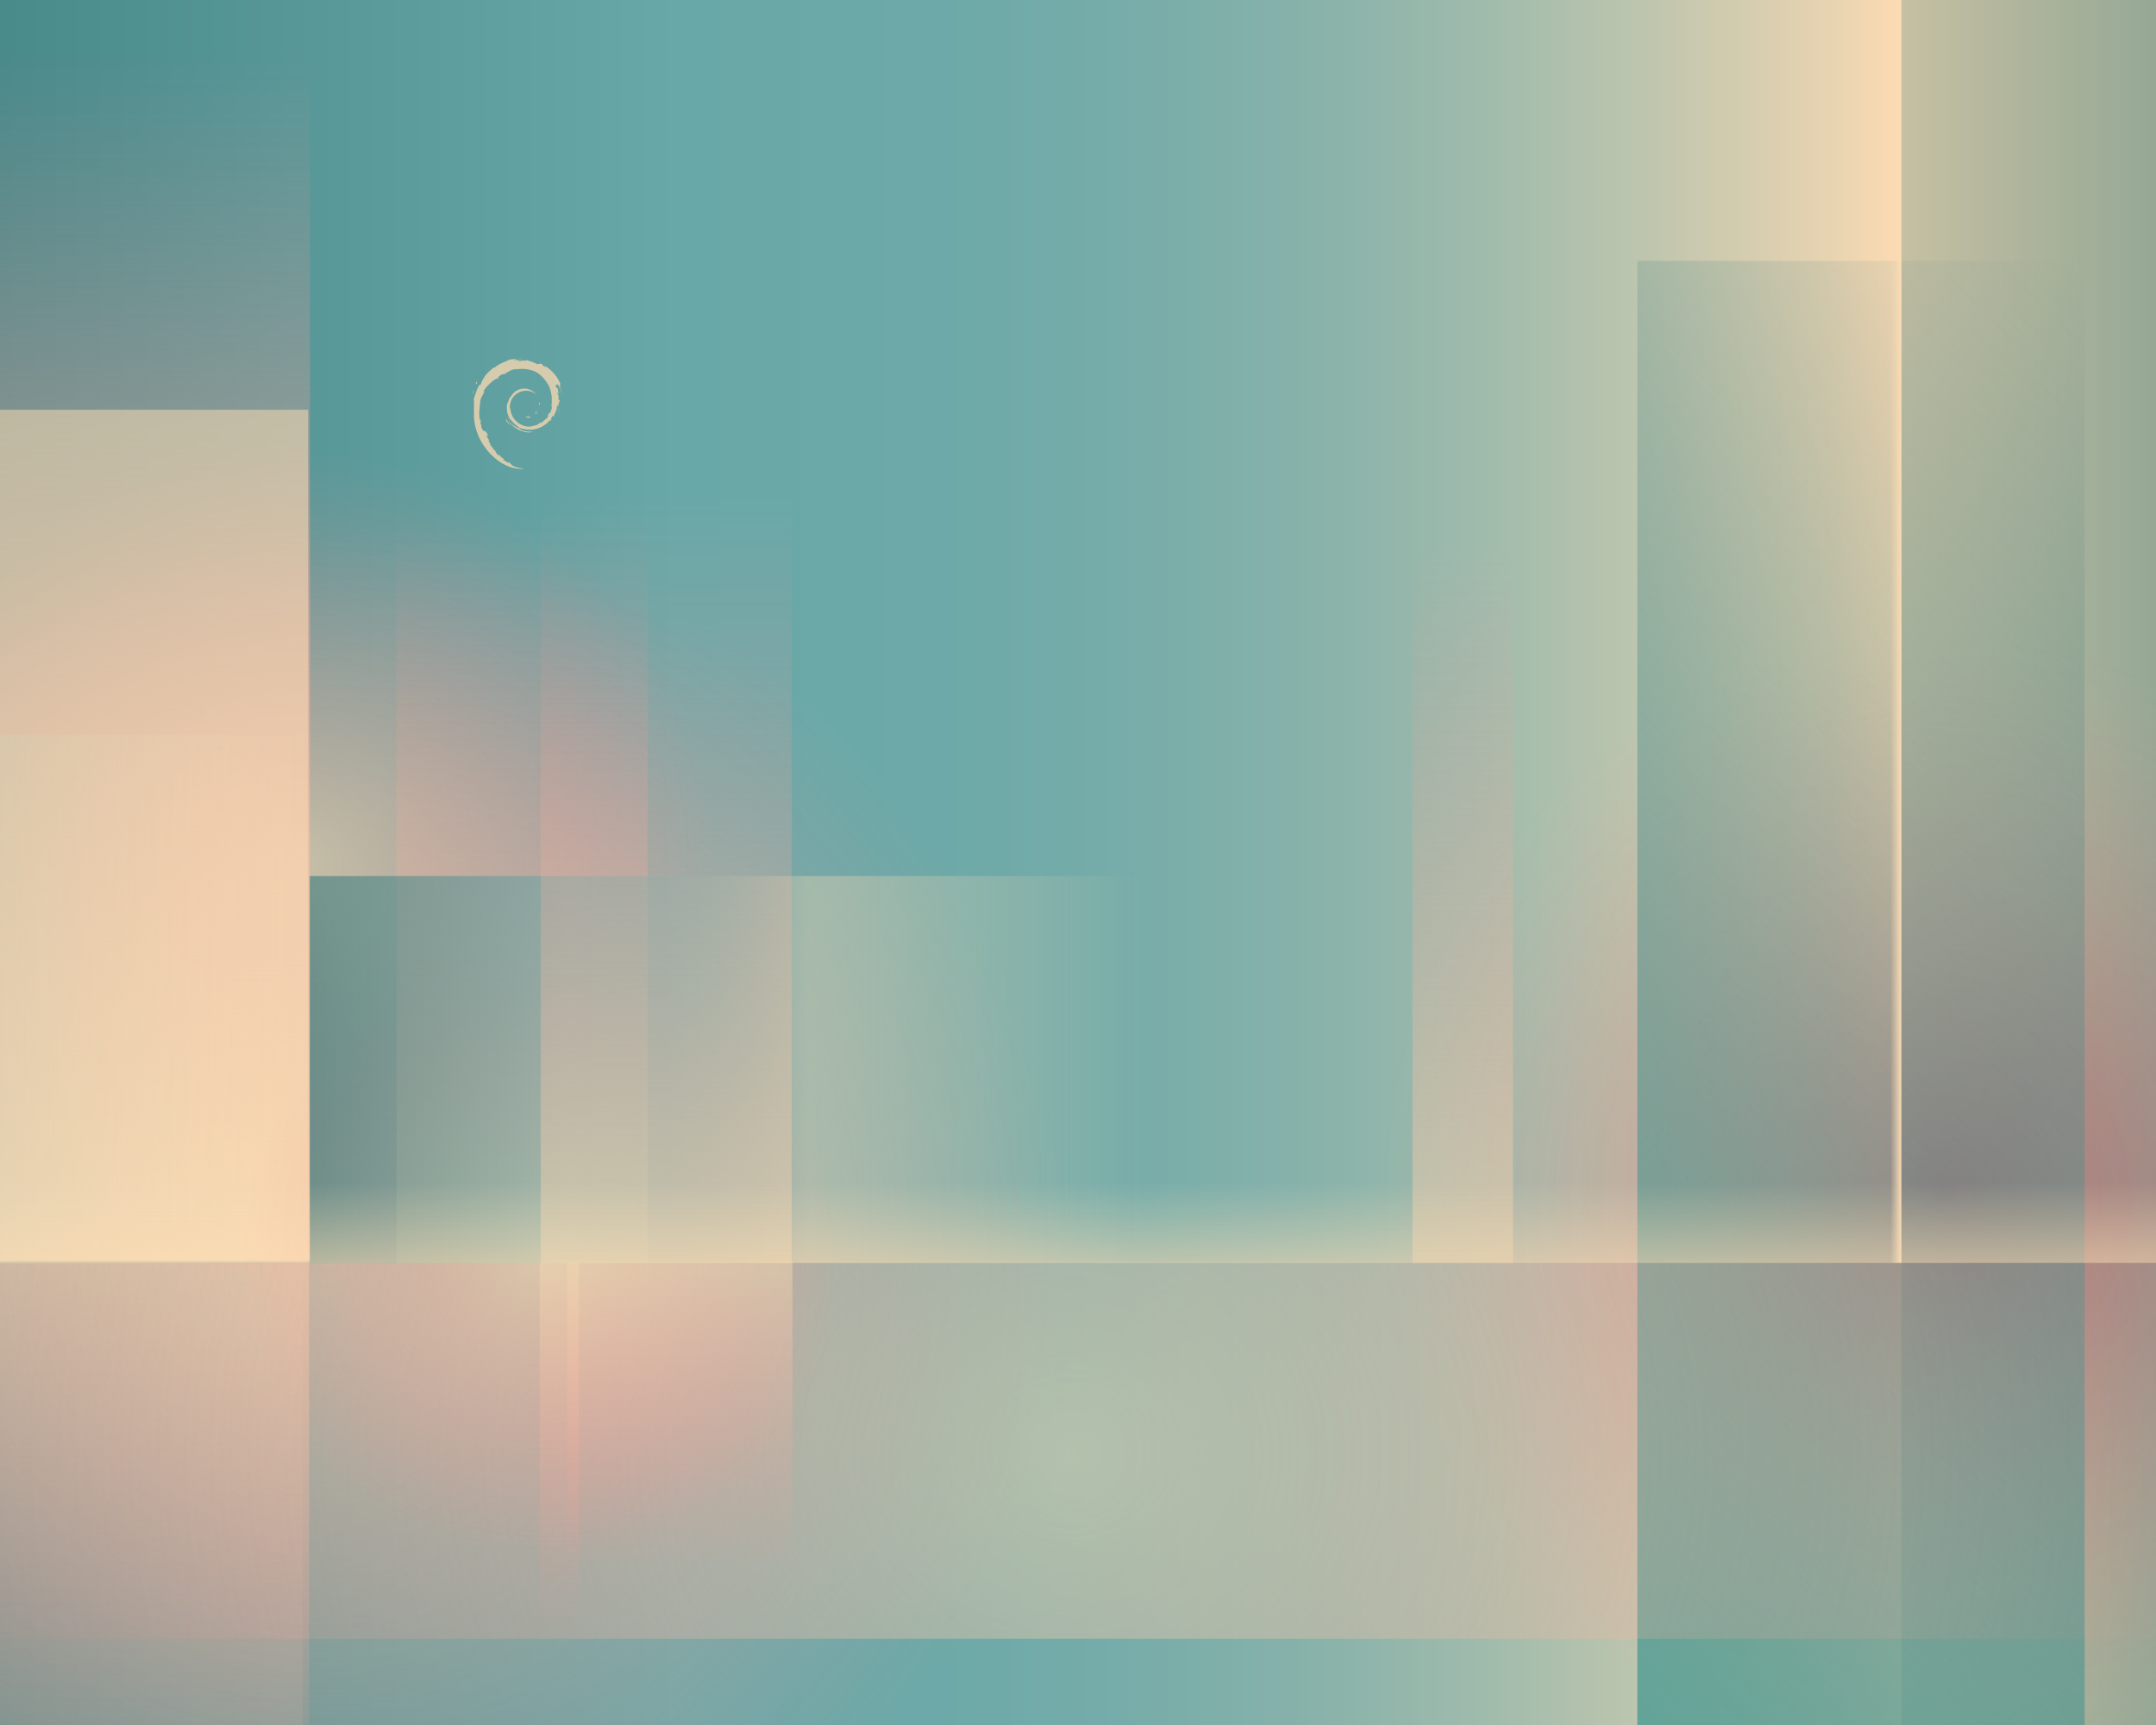
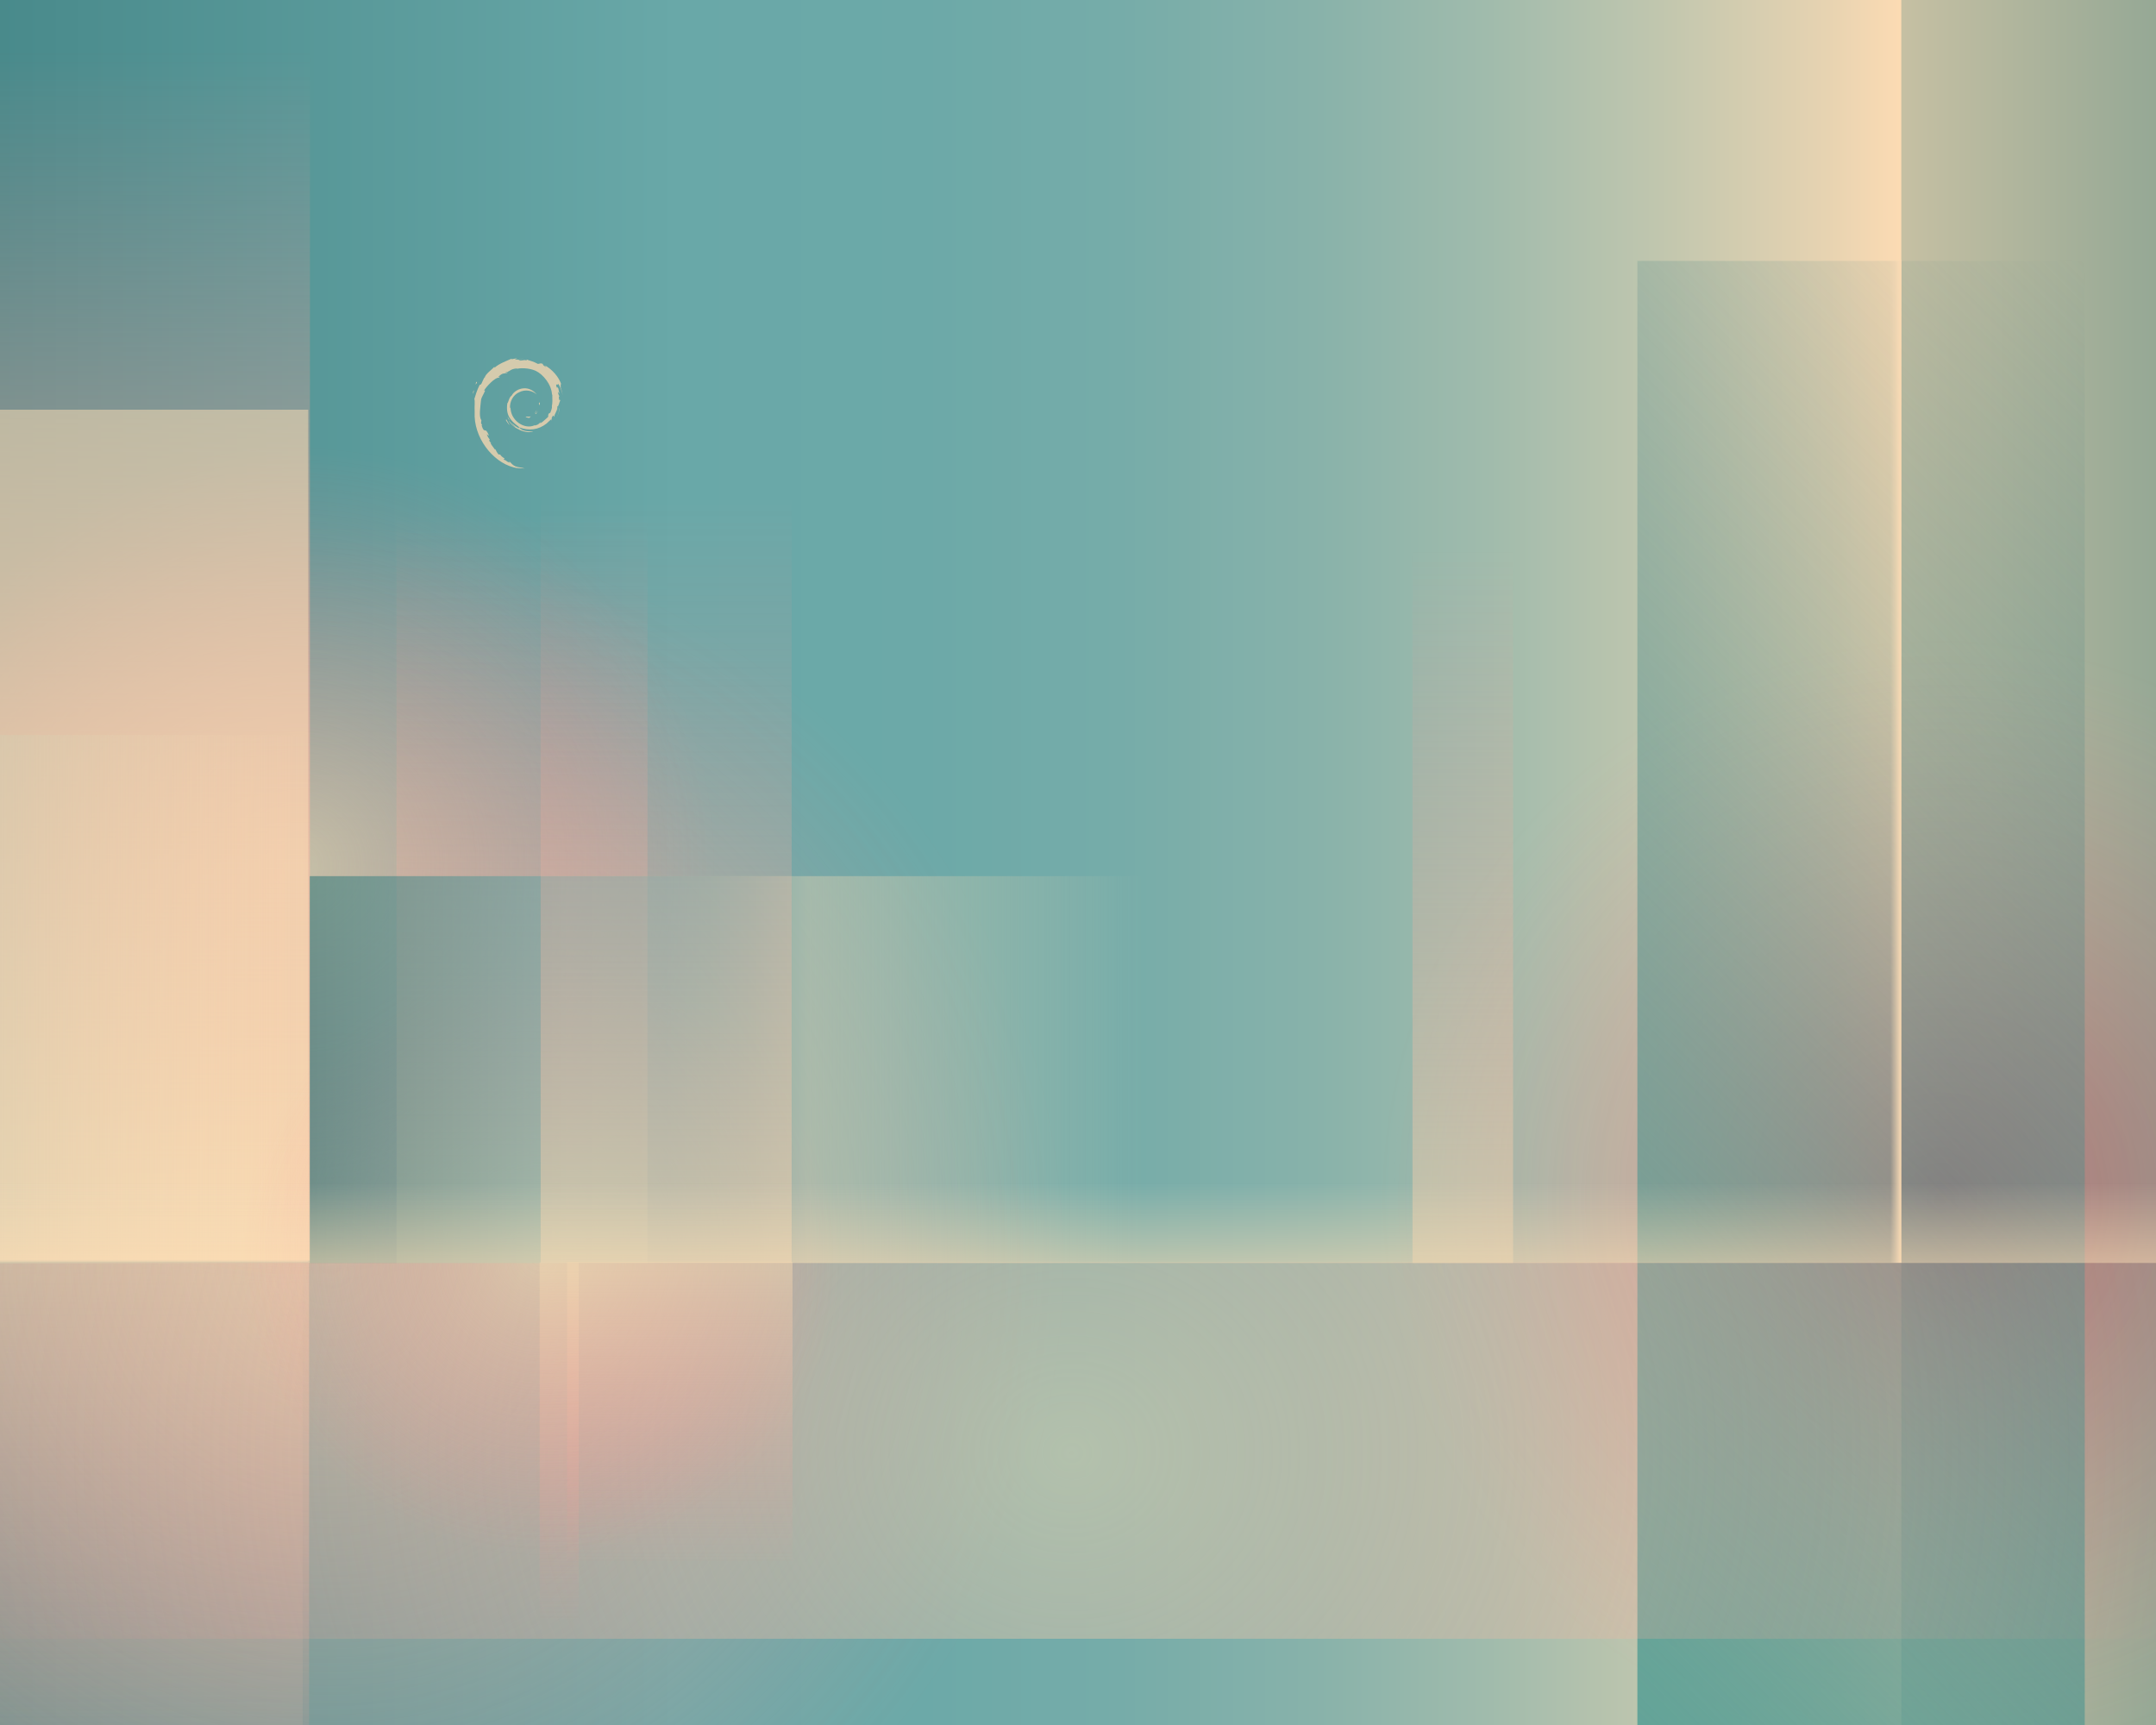
- <svg xmlns="http://www.w3.org/2000/svg" xmlns:xlink="http://www.w3.org/1999/xlink" id="Calque_1" viewBox="0 0 1280 1024">
-   <defs>
-     <style>.cls-1{fill:none;opacity:.8;}.cls-2{fill:url(#Dégradé_sans_nom_2);}.cls-2,.cls-3,.cls-4,.cls-5,.cls-6,.cls-7,.cls-8,.cls-9,.cls-10,.cls-11{opacity:.5;}.cls-12{opacity:.1;}.cls-12,.cls-11{fill:#fee0b6;}.cls-13{fill:#f3d6b0;}.cls-14{fill:#284d55;}.cls-15{fill:url(#Dégradé_sans_nom_304-2);}.cls-16{fill:url(#Dégradé_sans_nom_138-2);}.cls-3{fill:url(#Dégradé_sans_nom_304-6);}.cls-4{fill:url(#Dégradé_sans_nom_304-5);}.cls-5{fill:url(#Dégradé_sans_nom_304-4);}.cls-6{fill:url(#Dégradé_sans_nom_304-3);}.cls-17{fill:url(#Dégradé_sans_nom_297-2);}.cls-17,.cls-18,.cls-19,.cls-20{opacity:.6;}.cls-18{fill:url(#Dégradé_sans_nom_297-3);}.cls-21{fill:url(#Dégradé_sans_nom_153);opacity:.4;}.cls-19{fill:url(#Dégradé_sans_nom_297);}.cls-20{fill:url(#Dégradé_sans_nom_304);}.cls-7{fill:url(#Dégradé_sans_nom_334);}.cls-8{fill:url(#Dégradé_sans_nom_435);}.cls-9{fill:url(#Dégradé_sans_nom_437);}.cls-10{fill:url(#Dégradé_sans_nom_138);}.cls-22{fill:url(#Dégradé_sans_nom_342);}.cls-23{fill:url(#Dégradé_sans_nom_291);}.cls-24{fill:url(#Dégradé_sans_nom_293);}</style>
-     <linearGradient id="Dégradé_sans_nom_291" x1="954.59" y1="468.07" x2="1608.39" y2="468.07" gradientUnits="userSpaceOnUse">
-       <stop offset="0" stop-color="#206f73" />
-       <stop offset="0" stop-color="#fddbb3" />
-       <stop offset="1" stop-color="#2d7577" />
+ <svg xmlns="http://www.w3.org/2000/svg" xmlns:xlink="http://www.w3.org/1999/xlink" version="1.1" id="Calque_1" x="0px" y="0px" viewBox="0 0 1280 1024" style="enable-background:new 0 0 1280 1024;" xml:space="preserve">
+   <style type="text/css">
+ 	.st0{clip-path:url(#SVGID_00000090998031756664756960000017893573220020626317_);fill:#284D55;}
+ 	
+ 		.st1{clip-path:url(#SVGID_00000090998031756664756960000017893573220020626317_);fill:url(#SVGID_00000010285688258325241080000003616350988280523702_);}
+ 	
+ 		.st2{clip-path:url(#SVGID_00000090998031756664756960000017893573220020626317_);fill:url(#SVGID_00000155843634428331676790000004476391670228111244_);}
+ 	
+ 		.st3{opacity:0.1;clip-path:url(#SVGID_00000090998031756664756960000017893573220020626317_);fill:#FEE0B6;enable-background:new    ;}
+ 	
+ 		.st4{opacity:0.6;clip-path:url(#SVGID_00000090998031756664756960000017893573220020626317_);fill:url(#SVGID_00000013884887405945661820000007696803487834434967_);enable-background:new    ;}
+ 	
+ 		.st5{opacity:0.4;clip-path:url(#SVGID_00000090998031756664756960000017893573220020626317_);fill:url(#SVGID_00000031893621553182593470000016186697313955458238_);enable-background:new    ;}
+ 	
+ 		.st6{clip-path:url(#SVGID_00000090998031756664756960000017893573220020626317_);fill:url(#SVGID_00000043426746378278450790000008461884500001670584_);}
+ 	
+ 		.st7{opacity:0.6;clip-path:url(#SVGID_00000090998031756664756960000017893573220020626317_);fill:url(#SVGID_00000161619238726319726040000017926412044037392305_);enable-background:new    ;}
+ 	
+ 		.st8{opacity:0.6;clip-path:url(#SVGID_00000090998031756664756960000017893573220020626317_);fill:url(#SVGID_00000145036597018337859530000007727197453776862140_);enable-background:new    ;}
+ 	
+ 		.st9{clip-path:url(#SVGID_00000090998031756664756960000017893573220020626317_);fill:url(#SVGID_00000025411583338541358040000006650683059725611925_);}
+ 	
+ 		.st10{opacity:0.5;clip-path:url(#SVGID_00000090998031756664756960000017893573220020626317_);fill:#FEE0B6;enable-background:new    ;}
+ 	
+ 		.st11{opacity:0.5;clip-path:url(#SVGID_00000090998031756664756960000017893573220020626317_);fill:url(#SVGID_00000163792547523051612060000013438161123168587399_);enable-background:new    ;}
+ 	
+ 		.st12{opacity:0.5;clip-path:url(#SVGID_00000090998031756664756960000017893573220020626317_);fill:url(#SVGID_00000120532002142457502940000016806173990165952667_);enable-background:new    ;}
+ 	
+ 		.st13{opacity:0.6;clip-path:url(#SVGID_00000090998031756664756960000017893573220020626317_);fill:url(#SVGID_00000037654457591566935350000000521135612413076610_);enable-background:new    ;}
+ 	
+ 		.st14{opacity:0.5;clip-path:url(#SVGID_00000090998031756664756960000017893573220020626317_);fill:url(#SVGID_00000084513218371457800010000015296133449700792731_);enable-background:new    ;}
+ 	
+ 		.st15{opacity:0.5;clip-path:url(#SVGID_00000090998031756664756960000017893573220020626317_);fill:url(#SVGID_00000009571640803917630840000010103649314570591879_);enable-background:new    ;}
+ 	
+ 		.st16{opacity:0.5;clip-path:url(#SVGID_00000090998031756664756960000017893573220020626317_);fill:url(#SVGID_00000114039294195111595930000012180259102213091260_);enable-background:new    ;}
+ 	
+ 		.st17{opacity:0.5;clip-path:url(#SVGID_00000090998031756664756960000017893573220020626317_);fill:url(#SVGID_00000170988328482074923470000014043303700507666564_);enable-background:new    ;}
+ 	
+ 		.st18{clip-path:url(#SVGID_00000090998031756664756960000017893573220020626317_);fill:url(#SVGID_00000078731807361339978200000002724467296730381455_);}
+ 	.st19{opacity:0.8;clip-path:url(#SVGID_00000090998031756664756960000017893573220020626317_);}
+ 	.st20{fill:#F3D6B0;}
+ 	
+ 		.st21{opacity:0.5;clip-path:url(#SVGID_00000090998031756664756960000017893573220020626317_);fill:url(#SVGID_00000035505282536865465500000002981886855610130063_);enable-background:new    ;}
+ 	
+ 		.st22{opacity:0.5;clip-path:url(#SVGID_00000090998031756664756960000017893573220020626317_);fill:url(#SVGID_00000065754879427807350540000014750919482764933542_);enable-background:new    ;}
+ 	
+ 		.st23{opacity:0.5;clip-path:url(#SVGID_00000090998031756664756960000017893573220020626317_);fill:url(#SVGID_00000123438869651507927610000005502989216448421039_);enable-background:new    ;}
+ </style>
+   <g>
+     <defs>
+       <rect id="SVGID_1_" width="1280" height="1024" />
+     </defs>
+     <clipPath id="SVGID_00000015329659200629373240000001490953578083854262_">
+       <use xlink:href="#SVGID_1_" style="overflow:visible;" />
+     </clipPath>
+     <rect x="-320" y="-88" style="clip-path:url(#SVGID_00000015329659200629373240000001490953578083854262_);fill:#284D55;" width="1920" height="1200" />
+     <linearGradient id="SVGID_00000080178535729757975600000013573685649009251223_" gradientUnits="userSpaceOnUse" x1="954.59" y1="555.93" x2="1608.39" y2="555.93" gradientTransform="matrix(1 0 0 -1 0 1024)">
+       <stop offset="0" style="stop-color:#206F73" />
+       <stop offset="0" style="stop-color:#FDDBB3" />
+       <stop offset="1" style="stop-color:#2D7577" />
    </linearGradient>
-     <linearGradient id="Dégradé_sans_nom_342" x1="-323.26" y1="469.38" x2="1128.86" y2="469.38" gradientUnits="userSpaceOnUse">
-       <stop offset="0" stop-color="#2f7274" />
-       <stop offset=".5" stop-color="#69a8a8" />
-       <stop offset=".6" stop-color="#6ca9a8" />
-       <stop offset=".68" stop-color="#76aca9" />
-       <stop offset=".76" stop-color="#88b2aa" />
-       <stop offset=".83" stop-color="#a0bbac" />
-       <stop offset=".9" stop-color="#c0c6ae" />
-       <stop offset=".97" stop-color="#e7d3b1" />
-       <stop offset="1" stop-color="#fcdbb3" />
+     <rect x="954.6" y="-329.3" style="clip-path:url(#SVGID_00000015329659200629373240000001490953578083854262_);fill:url(#SVGID_00000080178535729757975600000013573685649009251223_);" width="653.8" height="1594.8" />
+     <linearGradient id="SVGID_00000078019758587925926110000013371143937402456200_" gradientUnits="userSpaceOnUse" x1="-323.26" y1="554.615" x2="1128.86" y2="554.615" gradientTransform="matrix(1 0 0 -1 0 1024)">
+       <stop offset="0" style="stop-color:#2F7274" />
+       <stop offset="0.5" style="stop-color:#69A8A8" />
+       <stop offset="0.6" style="stop-color:#6CA9A8" />
+       <stop offset="0.68" style="stop-color:#76ACA9" />
+       <stop offset="0.76" style="stop-color:#88B2AA" />
+       <stop offset="0.83" style="stop-color:#A0BBAC" />
+       <stop offset="0.9" style="stop-color:#C0C6AE" />
+       <stop offset="0.97" style="stop-color:#E7D3B1" />
+       <stop offset="1" style="stop-color:#FCDBB3" />
    </linearGradient>
-     <linearGradient id="Dégradé_sans_nom_304" x1="-115.04" y1="931.26" x2="243.19" y2="931.26" gradientTransform="translate(3.81 -2.47)" gradientUnits="userSpaceOnUse">
-       <stop offset="0" stop-color="#f2d6b0" />
-       <stop offset="1" stop-color="#ff8c8e" stop-opacity="0" />
+     <rect x="-323.3" y="-326.2" style="clip-path:url(#SVGID_00000015329659200629373240000001490953578083854262_);fill:url(#SVGID_00000078019758587925926110000013371143937402456200_);" width="1452.1" height="1591.1" />
+     <rect x="-71.4" y="719.7" style="opacity:0.1;clip-path:url(#SVGID_00000015329659200629373240000001490953578083854262_);fill:#FEE0B6;enable-background:new    ;" width="251.1" height="405.4" />
+     <linearGradient id="SVGID_00000007424727693068814420000000542409038486158746_" gradientUnits="userSpaceOnUse" x1="12.96" y1="-1039.265" x2="371.19" y2="-1039.265" gradientTransform="matrix(6.123234e-17 1 1 -6.123234e-17 1107.15 736.72)">
+       <stop offset="0" style="stop-color:#F2D6B0" />
+       <stop offset="1" style="stop-color:#FF8C8E;stop-opacity:0" />
    </linearGradient>
-     <radialGradient id="Dégradé_sans_nom_153" cx="1152.28" cy="711.76" fx="1152.28" fy="711.76" r="333.36" gradientUnits="userSpaceOnUse">
-       <stop offset="0" stop-color="#a80030" />
-       <stop offset="1" stop-color="#ff8c8e" stop-opacity="0" />
+     <rect x="-47.8" y="749.7" style="opacity:0.6;clip-path:url(#SVGID_00000015329659200629373240000001490953578083854262_);fill:url(#SVGID_00000007424727693068814420000000542409038486158746_);enable-background:new    ;" width="231.3" height="358.2" />
+     <radialGradient id="SVGID_00000077291613690259887620000016304108710712624782_" cx="1152.28" cy="312.24" r="333.36" gradientTransform="matrix(1 0 0 -1 0 1024)" gradientUnits="userSpaceOnUse">
+       <stop offset="0" style="stop-color:#A80030" />
+       <stop offset="1" style="stop-color:#FF8C8E;stop-opacity:0" />
    </radialGradient>
-     <linearGradient id="Dégradé_sans_nom_293" x1="917.35" y1="1123.17" x2="1529.38" y2="511.14" gradientTransform="translate(-118.52 -183.02)" gradientUnits="userSpaceOnUse">
-       <stop offset="0" stop-color="#487c80" stop-opacity="0" />
-       <stop offset="1" stop-color="#5ea498" />
+     <circle style="opacity:0.4;clip-path:url(#SVGID_00000015329659200629373240000001490953578083854262_);fill:url(#SVGID_00000077291613690259887620000016304108710712624782_);enable-background:new    ;" cx="1152.3" cy="711.8" r="333.4" />
+     <linearGradient id="SVGID_00000149378052681664885930000017534412693458386816_" gradientUnits="userSpaceOnUse" x1="2177.355" y1="-1103.165" x2="2789.385" y2="-491.135" gradientTransform="matrix(-1 0 0 1 3588.22 1431.28)">
+       <stop offset="0" style="stop-color:#487C80;stop-opacity:0" />
+       <stop offset="1" style="stop-color:#5EA498" />
    </linearGradient>
-     <radialGradient id="Dégradé_sans_nom_297" cx="196.33" cy="748.78" fx="196.33" fy="748.78" r="435.9" gradientUnits="userSpaceOnUse">
-       <stop offset="0" stop-color="#f2d6b0" />
-       <stop offset="1" stop-color="#ff8c8e" stop-opacity="0" />
+     <rect x="972.1" y="154.9" style="clip-path:url(#SVGID_00000015329659200629373240000001490953578083854262_);fill:url(#SVGID_00000149378052681664885930000017534412693458386816_);" width="265.6" height="958.5" />
+     <radialGradient id="SVGID_00000136401887197042905550000001864425359202622647_" cx="196.33" cy="275.22" r="435.9" gradientTransform="matrix(1 0 0 -1 0 1024)" gradientUnits="userSpaceOnUse">
+       <stop offset="0" style="stop-color:#F2D6B0" />
+       <stop offset="1" style="stop-color:#FF8C8E;stop-opacity:0" />
    </radialGradient>
-     <radialGradient id="Dégradé_sans_nom_297-2" cx="176.34" cy="513.61" fx="176.34" fy="513.61" r="248.14" xlink:href="#Dégradé_sans_nom_297" />
-     <linearGradient id="Dégradé_sans_nom_304-2" x1="58.49" y1="748.37" x2="58.49" y2="30.02" gradientTransform="matrix(1,0,0,1,0,0)" xlink:href="#Dégradé_sans_nom_304" />
-     <radialGradient id="Dégradé_sans_nom_2" cx="993.05" cy="1401.9" fx="993.05" fy="1401.9" r="685" gradientTransform="translate(-262.18 -547.48) scale(.91 1)" gradientUnits="userSpaceOnUse">
-       <stop offset="0" stop-color="#f2d6b0" />
-       <stop offset="1" stop-color="#ff8c8e" stop-opacity="0" />
+     <circle style="opacity:0.6;clip-path:url(#SVGID_00000015329659200629373240000001490953578083854262_);fill:url(#SVGID_00000136401887197042905550000001864425359202622647_);enable-background:new    ;" cx="196.3" cy="748.8" r="435.9" />
+     <radialGradient id="SVGID_00000147194327969456871420000015335669751981989559_" cx="176.34" cy="510.39" r="248.14" gradientTransform="matrix(1 0 0 -1 0 1024)" gradientUnits="userSpaceOnUse">
+       <stop offset="0" style="stop-color:#F2D6B0" />
+       <stop offset="1" style="stop-color:#FF8C8E;stop-opacity:0" />
    </radialGradient>
-     <linearGradient id="Dégradé_sans_nom_437" x1="-316.73" y1="593.22" x2="183.71" y2="593.22" gradientUnits="userSpaceOnUse">
-       <stop offset="0" stop-color="#206f73" stop-opacity=".8" />
-       <stop offset=".31" stop-color="#69a8a8" />
-       <stop offset=".37" stop-color="#6ca9a8" />
-       <stop offset=".43" stop-color="#76aca9" />
-       <stop offset=".48" stop-color="#88b2aa" />
-       <stop offset=".53" stop-color="#a0bbac" />
-       <stop offset=".58" stop-color="#c0c6ae" />
-       <stop offset=".6" stop-color="#d0ccb0" />
-       <stop offset="1" stop-color="#fcdbb3" stop-opacity="0" />
+     <circle style="opacity:0.6;clip-path:url(#SVGID_00000015329659200629373240000001490953578083854262_);fill:url(#SVGID_00000147194327969456871420000015335669751981989559_);enable-background:new    ;" cx="176.3" cy="513.6" r="248.1" />
+     <linearGradient id="SVGID_00000061447800638553315460000004643130216484686727_" gradientUnits="userSpaceOnUse" x1="58.49" y1="275.63" x2="58.49" y2="993.98" gradientTransform="matrix(1 0 0 -1 0 1024)">
+       <stop offset="0" style="stop-color:#F2D6B0" />
+       <stop offset="1" style="stop-color:#FF8C8E;stop-opacity:0" />
    </linearGradient>
-     <radialGradient id="Dégradé_sans_nom_297-3" cx="321.02" cy="745.76" fx="321.02" fy="745.76" r="177.59" xlink:href="#Dégradé_sans_nom_297" />
-     <linearGradient id="Dégradé_sans_nom_435" x1="1109.16" y1="1637.99" x2="1512.96" y2="1637.99" gradientTransform="translate(-1127.71 -141.13) scale(1.1 .41)" gradientUnits="userSpaceOnUse">
-       <stop offset="0" stop-color="#f2d6b0" />
-       <stop offset="1" stop-color="#ff8c8e" stop-opacity="0" />
+     <rect x="-67.1" y="30" style="clip-path:url(#SVGID_00000015329659200629373240000001490953578083854262_);fill:url(#SVGID_00000061447800638553315460000004643130216484686727_);" width="251.1" height="718.3" />
+     <rect x="-45.8" y="243.2" style="opacity:0.5;clip-path:url(#SVGID_00000015329659200629373240000001490953578083854262_);fill:#FEE0B6;enable-background:new    ;" width="228.8" height="505.9" />
+     <radialGradient id="SVGID_00000110466409295907618090000012820180609906887590_" cx="2174.698" cy="-249.9" r="685" gradientTransform="matrix(5.572143e-17 -0.91 -1 -6.123234e-17 386.43 2841.46)" gradientUnits="userSpaceOnUse">
+       <stop offset="0" style="stop-color:#F2D6B0" />
+       <stop offset="1" style="stop-color:#FF8C8E;stop-opacity:0" />
+     </radialGradient>
+     <rect x="-322.5" y="749.3" style="opacity:0.5;clip-path:url(#SVGID_00000015329659200629373240000001490953578083854262_);fill:url(#SVGID_00000110466409295907618090000012820180609906887590_);enable-background:new    ;" width="1931" height="223.5" />
+     <linearGradient id="SVGID_00000133522635756321404830000002694754190870259102_" gradientUnits="userSpaceOnUse" x1="-316.73" y1="430.775" x2="183.71" y2="430.775" gradientTransform="matrix(1 0 0 -1 0 1024)">
+       <stop offset="0" style="stop-color:#206F73;stop-opacity:0.8" />
+       <stop offset="0.31" style="stop-color:#69A8A8" />
+       <stop offset="0.37" style="stop-color:#6CA9A8" />
+       <stop offset="0.43" style="stop-color:#76ACA9" />
+       <stop offset="0.48" style="stop-color:#88B2AA" />
+       <stop offset="0.53" style="stop-color:#A0BBAC" />
+       <stop offset="0.58" style="stop-color:#C0C6AE" />
+       <stop offset="0.6" style="stop-color:#D0CCB0" />
+       <stop offset="1" style="stop-color:#FCDBB3;stop-opacity:0" />
    </linearGradient>
-     <linearGradient id="Dégradé_sans_nom_334" x1="183.89" y1="634.86" x2="677.64" y2="634.86" gradientUnits="userSpaceOnUse">
-       <stop offset="0" stop-color="#206f73" />
-       <stop offset=".31" stop-color="#69a8a8" />
-       <stop offset=".37" stop-color="#6ca9a8" />
-       <stop offset=".43" stop-color="#76aca9" />
-       <stop offset=".48" stop-color="#88b2aa" />
-       <stop offset=".53" stop-color="#a0bbac" />
-       <stop offset=".58" stop-color="#c0c6ae" />
-       <stop offset=".6" stop-color="#d0ccb0" />
-       <stop offset="1" stop-color="#fcdbb3" stop-opacity="0" />
+     <rect x="-316.7" y="436.3" style="opacity:0.5;clip-path:url(#SVGID_00000015329659200629373240000001490953578083854262_);fill:url(#SVGID_00000133522635756321404830000002694754190870259102_);enable-background:new    ;" width="500.4" height="313.8" />
+     <radialGradient id="SVGID_00000113315408487847087710000013814806400135599269_" cx="321.02" cy="278.24" r="177.59" gradientTransform="matrix(1 0 0 -1 0 1024)" gradientUnits="userSpaceOnUse">
+       <stop offset="0" style="stop-color:#F2D6B0" />
+       <stop offset="1" style="stop-color:#FF8C8E;stop-opacity:0" />
+     </radialGradient>
+     <circle style="opacity:0.6;clip-path:url(#SVGID_00000015329659200629373240000001490953578083854262_);fill:url(#SVGID_00000113315408487847087710000013814806400135599269_);enable-background:new    ;" cx="321" cy="745.8" r="177.6" />
+     <linearGradient id="SVGID_00000105395795532512152110000015151267559778063769_" gradientUnits="userSpaceOnUse" x1="2195.524" y1="425.939" x2="2599.323" y2="425.939" gradientTransform="matrix(6.735558e-17 -1.1 -0.41 -2.510526e-17 484.6 3160.93)">
+       <stop offset="0" style="stop-color:#F2D6B0" />
+       <stop offset="1" style="stop-color:#FF8C8E;stop-opacity:0" />
    </linearGradient>
-     <linearGradient id="Dégradé_sans_nom_304-3" x1="1109.16" y1="1847.31" x2="1522.02" y2="1847.31" gradientTransform="translate(-1047.13 -231.64) scale(1.1 .41)" xlink:href="#Dégradé_sans_nom_304" />
-     <linearGradient id="Dégradé_sans_nom_138" x1="1316.86" y1="1401.49" x2="1344.87" y2="1401.49" gradientTransform="translate(-1581.51 2127.75) scale(1.67 -1)" gradientUnits="userSpaceOnUse">
-       <stop offset="0" stop-color="#f2dab8" stop-opacity="0" />
-       <stop offset="1" stop-color="#fcdbb3" />
+     <rect x="235.4" y="306.9" style="opacity:0.5;clip-path:url(#SVGID_00000015329659200629373240000001490953578083854262_);fill:url(#SVGID_00000105395795532512152110000015151267559778063769_);enable-background:new    ;" width="149" height="442.8" />
+     <linearGradient id="SVGID_00000163037942582694531450000001696064335875959953_" gradientUnits="userSpaceOnUse" x1="183.89" y1="389.135" x2="677.64" y2="389.135" gradientTransform="matrix(1 0 0 -1 0 1024)">
+       <stop offset="0" style="stop-color:#206F73" />
+       <stop offset="0.31" style="stop-color:#69A8A8" />
+       <stop offset="0.37" style="stop-color:#6CA9A8" />
+       <stop offset="0.43" style="stop-color:#76ACA9" />
+       <stop offset="0.48" style="stop-color:#88B2AA" />
+       <stop offset="0.53" style="stop-color:#A0BBAC" />
+       <stop offset="0.58" style="stop-color:#C0C6AE" />
+       <stop offset="0.6" style="stop-color:#D0CCB0" />
+       <stop offset="1" style="stop-color:#FCDBB3;stop-opacity:0" />
    </linearGradient>
-     <linearGradient id="Dégradé_sans_nom_138-2" x1="1122.33" y1="452.05" x2="1128.81" y2="452.05" gradientTransform="translate(2251.14 904.1) rotate(-180)" xlink:href="#Dégradé_sans_nom_138" />
-     <linearGradient id="Dégradé_sans_nom_304-4" x1="1109.16" y1="3004.55" x2="1493.59" y2="3004.55" gradientTransform="translate(-558.63 -688.96) scale(1.1 .41)" xlink:href="#Dégradé_sans_nom_304" />
-     <linearGradient id="Dégradé_sans_nom_304-5" x1="1211.38" y1="1763.6" x2="1373.43" y2="1763.6" gradientTransform="translate(-1013.65 117.25) scale(1.1 .41)" xlink:href="#Dégradé_sans_nom_304" />
-     <linearGradient id="Dégradé_sans_nom_304-6" x1="1211.62" y1="1938.54" x2="1404.74" y2="1938.54" gradientTransform="translate(-1102.44 63.06) scale(1.1 .41)" xlink:href="#Dégradé_sans_nom_304" />
-   </defs>
-   <rect class="cls-14" x="-320" y="-88" width="1920" height="1200" />
-   <rect class="cls-23" x="954.59" y="-329.31" width="653.8" height="1594.76" />
-   <rect class="cls-22" x="-323.26" y="-326.18" width="1452.12" height="1591.13" />
-   <rect class="cls-12" x="-71.41" y="719.68" width="251.1" height="405.44" />
-   <rect class="cls-20" x="-111.23" y="813.15" width="358.23" height="231.29" transform="translate(996.68 860.91) rotate(90)" />
-   <circle class="cls-21" cx="1152.28" cy="711.76" r="333.36" />
-   <rect class="cls-24" x="972.07" y="154.88" width="265.56" height="958.5" transform="translate(2209.7 1268.26) rotate(180)" />
-   <circle class="cls-19" cx="196.33" cy="748.78" r="435.9" />
-   <circle class="cls-17" cx="176.34" cy="513.61" r="248.14" />
-   <rect class="cls-15" x="-67.06" y="30.02" width="251.1" height="718.35" />
-   <rect class="cls-11" x="-45.84" y="243.23" width="228.79" height="505.94" />
-   <rect class="cls-2" x="531.21" y="-104.45" width="223.47" height="1930.97" transform="translate(-218.09 1503.98) rotate(-90)" />
-   <rect class="cls-9" x="-316.73" y="436.32" width="500.44" height="313.81" />
-   <circle class="cls-18" cx="321.02" cy="745.76" r="177.59" />
-   <rect class="cls-8" x="88.56" y="453.74" width="442.8" height="149.03" transform="translate(-218.29 838.22) rotate(-90)" />
-   <rect class="cls-7" x="183.89" y="520.07" width="493.75" height="229.59" />
-   <rect class="cls-6" x="169.14" y="448.78" width="452.73" height="149.03" transform="translate(-127.79 918.79) rotate(-90)" />
-   <rect class="cls-10" x="618.48" y="-235.9" width="46.79" height="1924.32" transform="translate(1368.13 84.39) rotate(90)" />
-   <rect class="cls-16" x="1122.33" y="154.45" width="6.47" height="595.21" transform="translate(2251.14 904.1) rotate(180)" />
-   <g class="cls-1">
-     <path class="cls-13" d="m312.47,247.3c-1.09.01.21.56,1.63.78.4-.31.75-.62,1.07-.92-.89.22-1.79.22-2.7.14" />
-     <path class="cls-13" d="m318.33,245.84c.65-.9,1.13-1.88,1.29-2.9-.15.72-.54,1.35-.91,2.01-2.04,1.29-.19-.76,0-1.54-2.19,2.76-.3,1.66-.38,2.43" />
-     <path class="cls-13" d="m320.5,240.21c.13-1.97-.39-1.34-.56-.59.2.11.36,1.39.56.59" />
-     <path class="cls-13" d="m308.33,213.33c.58.1,1.26.18,1.16.32.64-.14.78-.27-1.16-.32" />
-     <path class="cls-13" d="m309.5,213.65l-.41.09.38-.04.03-.05" />
-     <path class="cls-13" d="m327.67,240.95c.07,1.77-.52,2.62-1.04,4.14l-.94.47c-.77,1.5.08.95-.48,2.15-1.21,1.07-3.66,3.35-4.44,3.56-.57-.01.39-.68.51-.94-1.61,1.11-1.3,1.66-3.77,2.34l-.07-.16c-6.09,2.86-14.54-2.81-14.43-10.55-.06.49-.18.37-.32.57-.31-3.98,1.84-7.98,5.47-9.62,3.55-1.76,7.72-1.04,10.26,1.34-1.4-1.83-4.18-3.77-7.48-3.59-3.23.05-6.25,2.11-7.26,4.34-1.65,1.04-1.85,4.02-2.57,4.56-.97,7.13,1.82,10.21,6.56,13.84.74.5.21.58.31.96-1.57-.74-3.01-1.85-4.19-3.21.63.92,1.31,1.81,2.18,2.51-1.48-.5-3.46-3.59-4.04-3.72,2.55,4.57,10.36,8.02,14.45,6.31-1.89.07-4.3.04-6.42-.75-.9-.46-2.11-1.41-1.89-1.59,5.58,2.08,11.34,1.58,16.17-2.29,1.23-.96,2.57-2.58,2.96-2.61-.58.88.1.42-.35,1.2,1.22-1.97-.53-.8,1.26-3.41l.66.91c-.25-1.64,2.04-3.63,1.8-6.22.52-.79.58.85.03,2.68.77-2.02.2-2.35.4-4.02.21.56.5,1.16.64,1.75-.5-1.95.51-3.29.77-4.43-.25-.11-.78.86-.9-1.44.02-1,.28-.53.38-.77-.2-.11-.71-.88-1.03-2.36.23-.35.61.9.92.95-.2-1.17-.54-2.07-.56-2.96-.91-1.89-.32.25-1.05-.81-.96-3.01.8-.7.92-2.06,1.46,2.12,2.29,5.4,2.68,6.76-.29-1.66-.76-3.26-1.34-4.82.45.19-.72-3.41.58-1.03-1.38-5.08-5.9-9.82-10.07-12.04.51.47,1.15,1.05.92,1.14-2.07-1.23-1.71-1.33-2-1.85-1.68-.69-1.8.06-2.91,0-3.18-1.69-3.79-1.51-6.72-2.56l.13.62c-2.11-.7-2.45.26-4.73,0-.14-.11.73-.39,1.44-.49-2.04.27-1.94-.4-3.93.07.49-.34,1.01-.57,1.53-.87-1.66.1-3.96.97-3.25.18-2.71,1.21-7.52,2.9-10.22,5.44l-.08-.57c-1.24,1.48-5.39,4.43-5.72,6.36l-.33.08c-.64,1.09-1.06,2.32-1.57,3.44-.84,1.43-1.23.55-1.11.78-1.66,3.36-2.48,6.18-3.19,8.49.51.76.01,4.55.2,7.59-.83,15.01,10.54,29.59,22.96,32.95,1.82.65,4.53.63,6.83.69-2.72-.78-3.07-.41-5.72-1.33-1.91-.9-2.33-1.93-3.68-3.1l.54.95c-2.65-.94-1.54-1.16-3.7-1.85l.57-.75c-.86-.07-2.28-1.45-2.67-2.22l-.94.04c-1.13-1.39-1.73-2.4-1.69-3.18l-.3.54c-.34-.59-4.16-5.23-2.18-4.15-.37-.33-.86-.55-1.39-1.51l.4-.46c-.95-1.23-1.75-2.8-1.69-3.32.51.69.86.81,1.21.93-2.41-5.97-2.54-.33-4.36-6.07l.38-.03c-.29-.45-.48-.93-.71-1.4l.17-1.67c-1.73-2-.48-8.51-.23-12.08.17-1.45,1.44-3,2.41-5.42l-.59-.1c1.13-1.96,6.43-7.89,8.89-7.59,1.19-1.5-.24,0-.47-.38,2.62-2.71,3.44-1.91,5.2-2.4,1.9-1.13-1.63.44-.73-.43,3.29-.84,2.33-1.91,6.62-2.34.45.26-1.05.4-1.43.73,2.74-1.34,8.67-1.04,12.53.74,4.47,2.09,9.5,8.27,9.69,14.08l.23.06c-.11,2.31.35,4.98-.46,7.44l.55-1.16" />
-     <path class="cls-13" d="m300.55,248.8l-.15.77c.72.98,1.29,2.03,2.2,2.79-.66-1.29-1.15-1.82-2.05-3.56" />
-     <path class="cls-13" d="m302.25,248.73c-.38-.42-.6-.93-.86-1.43.24.88.74,1.65,1.19,2.42l-.34-.99" />
-     <path class="cls-13" d="m332.27,242.2l-.16.4c-.29,2.09-.93,4.16-1.9,6.07,1.08-2.02,1.77-4.23,2.06-6.48" />
-     <path class="cls-13" d="m308.55,212.81c.74-.27,1.81-.15,2.6-.33-1.02.09-2.04.14-3.04.26l.44.06" />
-     <path class="cls-13" d="m282.63,226.59c.17,1.57-1.18,2.19.3,1.15.8-1.79-.31-.49-.3-1.15" />
-     <path class="cls-13" d="m280.88,233.88c.34-1.05.4-1.68.53-2.29-.94,1.21-.44,1.47-.53,2.29" />
+     <rect x="183.9" y="520.1" style="opacity:0.5;clip-path:url(#SVGID_00000015329659200629373240000001490953578083854262_);fill:url(#SVGID_00000163037942582694531450000001696064335875959953_);enable-background:new    ;" width="493.8" height="229.6" />
+     <linearGradient id="SVGID_00000145058156723386092890000006766468900788474295_" gradientUnits="userSpaceOnUse" x1="2195.524" y1="217.28" x2="2608.383" y2="217.28" gradientTransform="matrix(6.735558e-17 -1.1 -0.41 -2.510526e-17 484.59 3160.92)">
+       <stop offset="0" style="stop-color:#F2D6B0" />
+       <stop offset="1" style="stop-color:#FF8C8E;stop-opacity:0" />
+     </linearGradient>
+     <rect x="321" y="296.9" style="opacity:0.5;clip-path:url(#SVGID_00000015329659200629373240000001490953578083854262_);fill:url(#SVGID_00000145058156723386092890000006766468900788474295_);enable-background:new    ;" width="149" height="452.7" />
+     <linearGradient id="SVGID_00000153676631108032969140000001670081855559428751_" gradientUnits="userSpaceOnUse" x1="1646.261" y1="-249.49" x2="1674.279" y2="-249.49" gradientTransform="matrix(1.022580e-16 1.67 -1 6.123234e-17 392.38 -2047.22)">
+       <stop offset="0" style="stop-color:#F2DAB8;stop-opacity:0" />
+       <stop offset="1" style="stop-color:#FCDBB3" />
+     </linearGradient>
+     <rect x="-320.3" y="702.9" style="opacity:0.5;clip-path:url(#SVGID_00000015329659200629373240000001490953578083854262_);fill:url(#SVGID_00000153676631108032969140000001670081855559428751_);enable-background:new    ;" width="1924.3" height="46.8" />
+     <linearGradient id="SVGID_00000134948436515738459060000010688691245844829586_" gradientUnits="userSpaceOnUse" x1="1122.33" y1="571.955" x2="1128.81" y2="571.955" gradientTransform="matrix(1 0 0 -1 0 1024)">
+       <stop offset="0" style="stop-color:#F2DAB8;stop-opacity:0" />
+       <stop offset="1" style="stop-color:#FCDBB3" />
+     </linearGradient>
+     <rect x="1122.3" y="154.4" style="clip-path:url(#SVGID_00000015329659200629373240000001490953578083854262_);fill:url(#SVGID_00000134948436515738459060000010688691245844829586_);" width="6.5" height="595.2" />
+     <g style="opacity:0.8;clip-path:url(#SVGID_00000015329659200629373240000001490953578083854262_);">
+       <path class="st20" d="M312.5,247.3c-1.1,0,0.2,0.6,1.6,0.8c0.4-0.3,0.8-0.6,1.1-0.9C314.3,247.4,313.4,247.4,312.5,247.3" />
+       <path class="st20" d="M318.3,245.8c0.6-0.9,1.1-1.9,1.3-2.9c-0.1,0.7-0.5,1.4-0.9,2c-2,1.3-0.2-0.8,0-1.5    C316.5,246.2,318.4,245.1,318.3,245.8" />
+       <path class="st20" d="M320.5,240.2c0.1-2-0.4-1.3-0.6-0.6C320.1,239.7,320.3,241,320.5,240.2" />
+       <path class="st20" d="M308.3,213.3c0.6,0.1,1.3,0.2,1.2,0.3C310.1,213.5,310.3,213.4,308.3,213.3" />
+       <path class="st20" d="M309.5,213.6l-0.4,0.1L309.5,213.6L309.5,213.6" />
+       <path class="st20" d="M327.7,240.9c0.1,1.8-0.5,2.6-1,4.1l-0.9,0.5c-0.8,1.5,0.1,0.9-0.5,2.1c-1.2,1.1-3.7,3.4-4.4,3.6    c-0.6,0,0.4-0.7,0.5-0.9c-1.6,1.1-1.3,1.7-3.8,2.3l-0.1-0.2c-6.1,2.9-14.5-2.8-14.4-10.6c-0.1,0.5-0.2,0.4-0.3,0.6    c-0.3-4,1.8-8,5.5-9.6c3.5-1.8,7.7-1,10.3,1.3c-1.4-1.8-4.2-3.8-7.5-3.6c-3.2,0.1-6.2,2.1-7.3,4.3c-1.6,1-1.9,4-2.6,4.6    c-1,7.1,1.8,10.2,6.6,13.8c0.7,0.5,0.2,0.6,0.3,1c-1.6-0.7-3-1.9-4.2-3.2c0.6,0.9,1.3,1.8,2.2,2.5c-1.5-0.5-3.5-3.6-4-3.7    c2.5,4.6,10.4,8,14.5,6.3c-1.9,0.1-4.3,0-6.4-0.8c-0.9-0.5-2.1-1.4-1.9-1.6c5.6,2.1,11.3,1.6,16.2-2.3c1.2-1,2.6-2.6,3-2.6    c-0.6,0.9,0.1,0.4-0.4,1.2c1.2-2-0.5-0.8,1.3-3.4l0.7,0.9c-0.2-1.6,2-3.6,1.8-6.2c0.5-0.8,0.6,0.9,0,2.7c0.8-2,0.2-2.4,0.4-4    c0.2,0.6,0.5,1.2,0.6,1.8c-0.5-1.9,0.5-3.3,0.8-4.4c-0.2-0.1-0.8,0.9-0.9-1.4c0-1,0.3-0.5,0.4-0.8c-0.2-0.1-0.7-0.9-1-2.4    c0.2-0.4,0.6,0.9,0.9,0.9c-0.2-1.2-0.5-2.1-0.6-3c-0.9-1.9-0.3,0.2-1-0.8c-1-3,0.8-0.7,0.9-2.1c1.5,2.1,2.3,5.4,2.7,6.8    c-0.3-1.7-0.8-3.3-1.3-4.8c0.5,0.2-0.7-3.4,0.6-1c-1.4-5.1-5.9-9.8-10.1-12c0.5,0.5,1.1,1.1,0.9,1.1c-2.1-1.2-1.7-1.3-2-1.9    c-1.7-0.7-1.8,0.1-2.9,0c-3.2-1.7-3.8-1.5-6.7-2.6l0.1,0.6c-2.1-0.7-2.5,0.3-4.7,0c-0.1-0.1,0.7-0.4,1.4-0.5    c-2,0.3-1.9-0.4-3.9,0.1c0.5-0.3,1-0.6,1.5-0.9c-1.7,0.1-4,1-3.2,0.2c-2.7,1.2-7.5,2.9-10.2,5.4l-0.1-0.6    c-1.2,1.5-5.4,4.4-5.7,6.4l-0.3,0.1c-0.6,1.1-1.1,2.3-1.6,3.4c-0.8,1.4-1.2,0.6-1.1,0.8c-1.7,3.4-2.5,6.2-3.2,8.5    c0.5,0.8,0,4.6,0.2,7.6c-0.8,15,10.5,29.6,23,32.9c1.8,0.6,4.5,0.6,6.8,0.7c-2.7-0.8-3.1-0.4-5.7-1.3c-1.9-0.9-2.3-1.9-3.7-3.1    l0.5,1c-2.6-0.9-1.5-1.2-3.7-1.9l0.6-0.8c-0.9-0.1-2.3-1.5-2.7-2.2l-0.9,0c-1.1-1.4-1.7-2.4-1.7-3.2l-0.3,0.5    c-0.3-0.6-4.2-5.2-2.2-4.1c-0.4-0.3-0.9-0.5-1.4-1.5l0.4-0.5c-1-1.2-1.8-2.8-1.7-3.3c0.5,0.7,0.9,0.8,1.2,0.9    c-2.4-6-2.5-0.3-4.4-6.1l0.4,0c-0.3-0.4-0.5-0.9-0.7-1.4l0.2-1.7c-1.7-2-0.5-8.5-0.2-12.1c0.2-1.4,1.4-3,2.4-5.4l-0.6-0.1    c1.1-2,6.4-7.9,8.9-7.6c1.2-1.5-0.2,0-0.5-0.4c2.6-2.7,3.4-1.9,5.2-2.4c1.9-1.1-1.6,0.4-0.7-0.4c3.3-0.8,2.3-1.9,6.6-2.3    c0.5,0.3-1,0.4-1.4,0.7c2.7-1.3,8.7-1,12.5,0.7c4.5,2.1,9.5,8.3,9.7,14.1l0.2,0.1c-0.1,2.3,0.4,5-0.5,7.4L327.7,240.9" />
+       <path class="st20" d="M300.5,248.8l-0.1,0.8c0.7,1,1.3,2,2.2,2.8C301.9,251.1,301.5,250.5,300.5,248.8" />
+       <path class="st20" d="M302.2,248.7c-0.4-0.4-0.6-0.9-0.9-1.4c0.2,0.9,0.7,1.6,1.2,2.4L302.2,248.7" />
+       <path class="st20" d="M332.3,242.2l-0.2,0.4c-0.3,2.1-0.9,4.2-1.9,6.1C331.3,246.6,332,244.4,332.3,242.2" />
+       <path class="st20" d="M308.5,212.8c0.7-0.3,1.8-0.1,2.6-0.3c-1,0.1-2,0.1-3,0.3L308.5,212.8" />
+       <path class="st20" d="M282.6,226.6c0.2,1.6-1.2,2.2,0.3,1.1C283.7,225.9,282.6,227.2,282.6,226.6" />
+       <path class="st20" d="M280.9,233.9c0.3-1.1,0.4-1.7,0.5-2.3C280.5,232.8,281,233.1,280.9,233.9" />
+     </g>
+     <linearGradient id="SVGID_00000117650826254866606450000014097351420788392889_" gradientUnits="userSpaceOnUse" x1="2195.524" y1="-936.134" x2="2579.954" y2="-936.134" gradientTransform="matrix(6.735558e-17 -1.1 -0.41 -2.510526e-17 484.6 3160.93)">
+       <stop offset="0" style="stop-color:#F2D6B0" />
+       <stop offset="1" style="stop-color:#FF8C8E;stop-opacity:0" />
+     </linearGradient>
+     <rect x="838.6" y="328.1" style="opacity:0.5;clip-path:url(#SVGID_00000015329659200629373240000001490953578083854262_);fill:url(#SVGID_00000117650826254866606450000014097351420788392889_);enable-background:new    ;" width="59.7" height="421.6" />
+     <linearGradient id="SVGID_00000017483134074513935370000000824514128251452321_" gradientUnits="userSpaceOnUse" x1="1385.016" y1="-2772.427" x2="1547.066" y2="-2772.427" gradientTransform="matrix(6.735558e-17 1.1 0.41 -2.510526e-17 1540.26 -770.2501)">
+       <stop offset="0" style="stop-color:#F2D6B0" />
+       <stop offset="1" style="stop-color:#FF8C8E;stop-opacity:0" />
+     </linearGradient>
+     <rect x="336.7" y="749.1" style="opacity:0.5;clip-path:url(#SVGID_00000015329659200629373240000001490953578083854262_);fill:url(#SVGID_00000017483134074513935370000000824514128251452321_);enable-background:new    ;" width="133.8" height="177.7" />
+     <linearGradient id="SVGID_00000010305895982683754920000013137056092860815803_" gradientUnits="userSpaceOnUse" x1="1385.256" y1="-2946.793" x2="1578.376" y2="-2946.793" gradientTransform="matrix(6.735558e-17 1.1 0.41 -2.510526e-17 1540.25 -770.2499)">
+       <stop offset="0" style="stop-color:#F2D6B0" />
+       <stop offset="1" style="stop-color:#FF8C8E;stop-opacity:0" />
+     </linearGradient>
+     <rect x="320.4" y="749.4" style="opacity:0.5;clip-path:url(#SVGID_00000015329659200629373240000001490953578083854262_);fill:url(#SVGID_00000010305895982683754920000013137056092860815803_);enable-background:new    ;" width="23.2" height="211.8" />
  </g>
-   <rect class="cls-5" x="657.64" y="509.05" width="421.56" height="59.65" transform="translate(329.54 1407.3) rotate(-90)" />
-   <rect class="cls-4" x="314.71" y="771.07" width="177.71" height="133.79" transform="translate(1241.53 434.4) rotate(90)" />
-   <rect class="cls-3" x="226.19" y="843.64" width="211.76" height="23.25" transform="translate(1187.33 523.19) rotate(90)" />
</svg>
